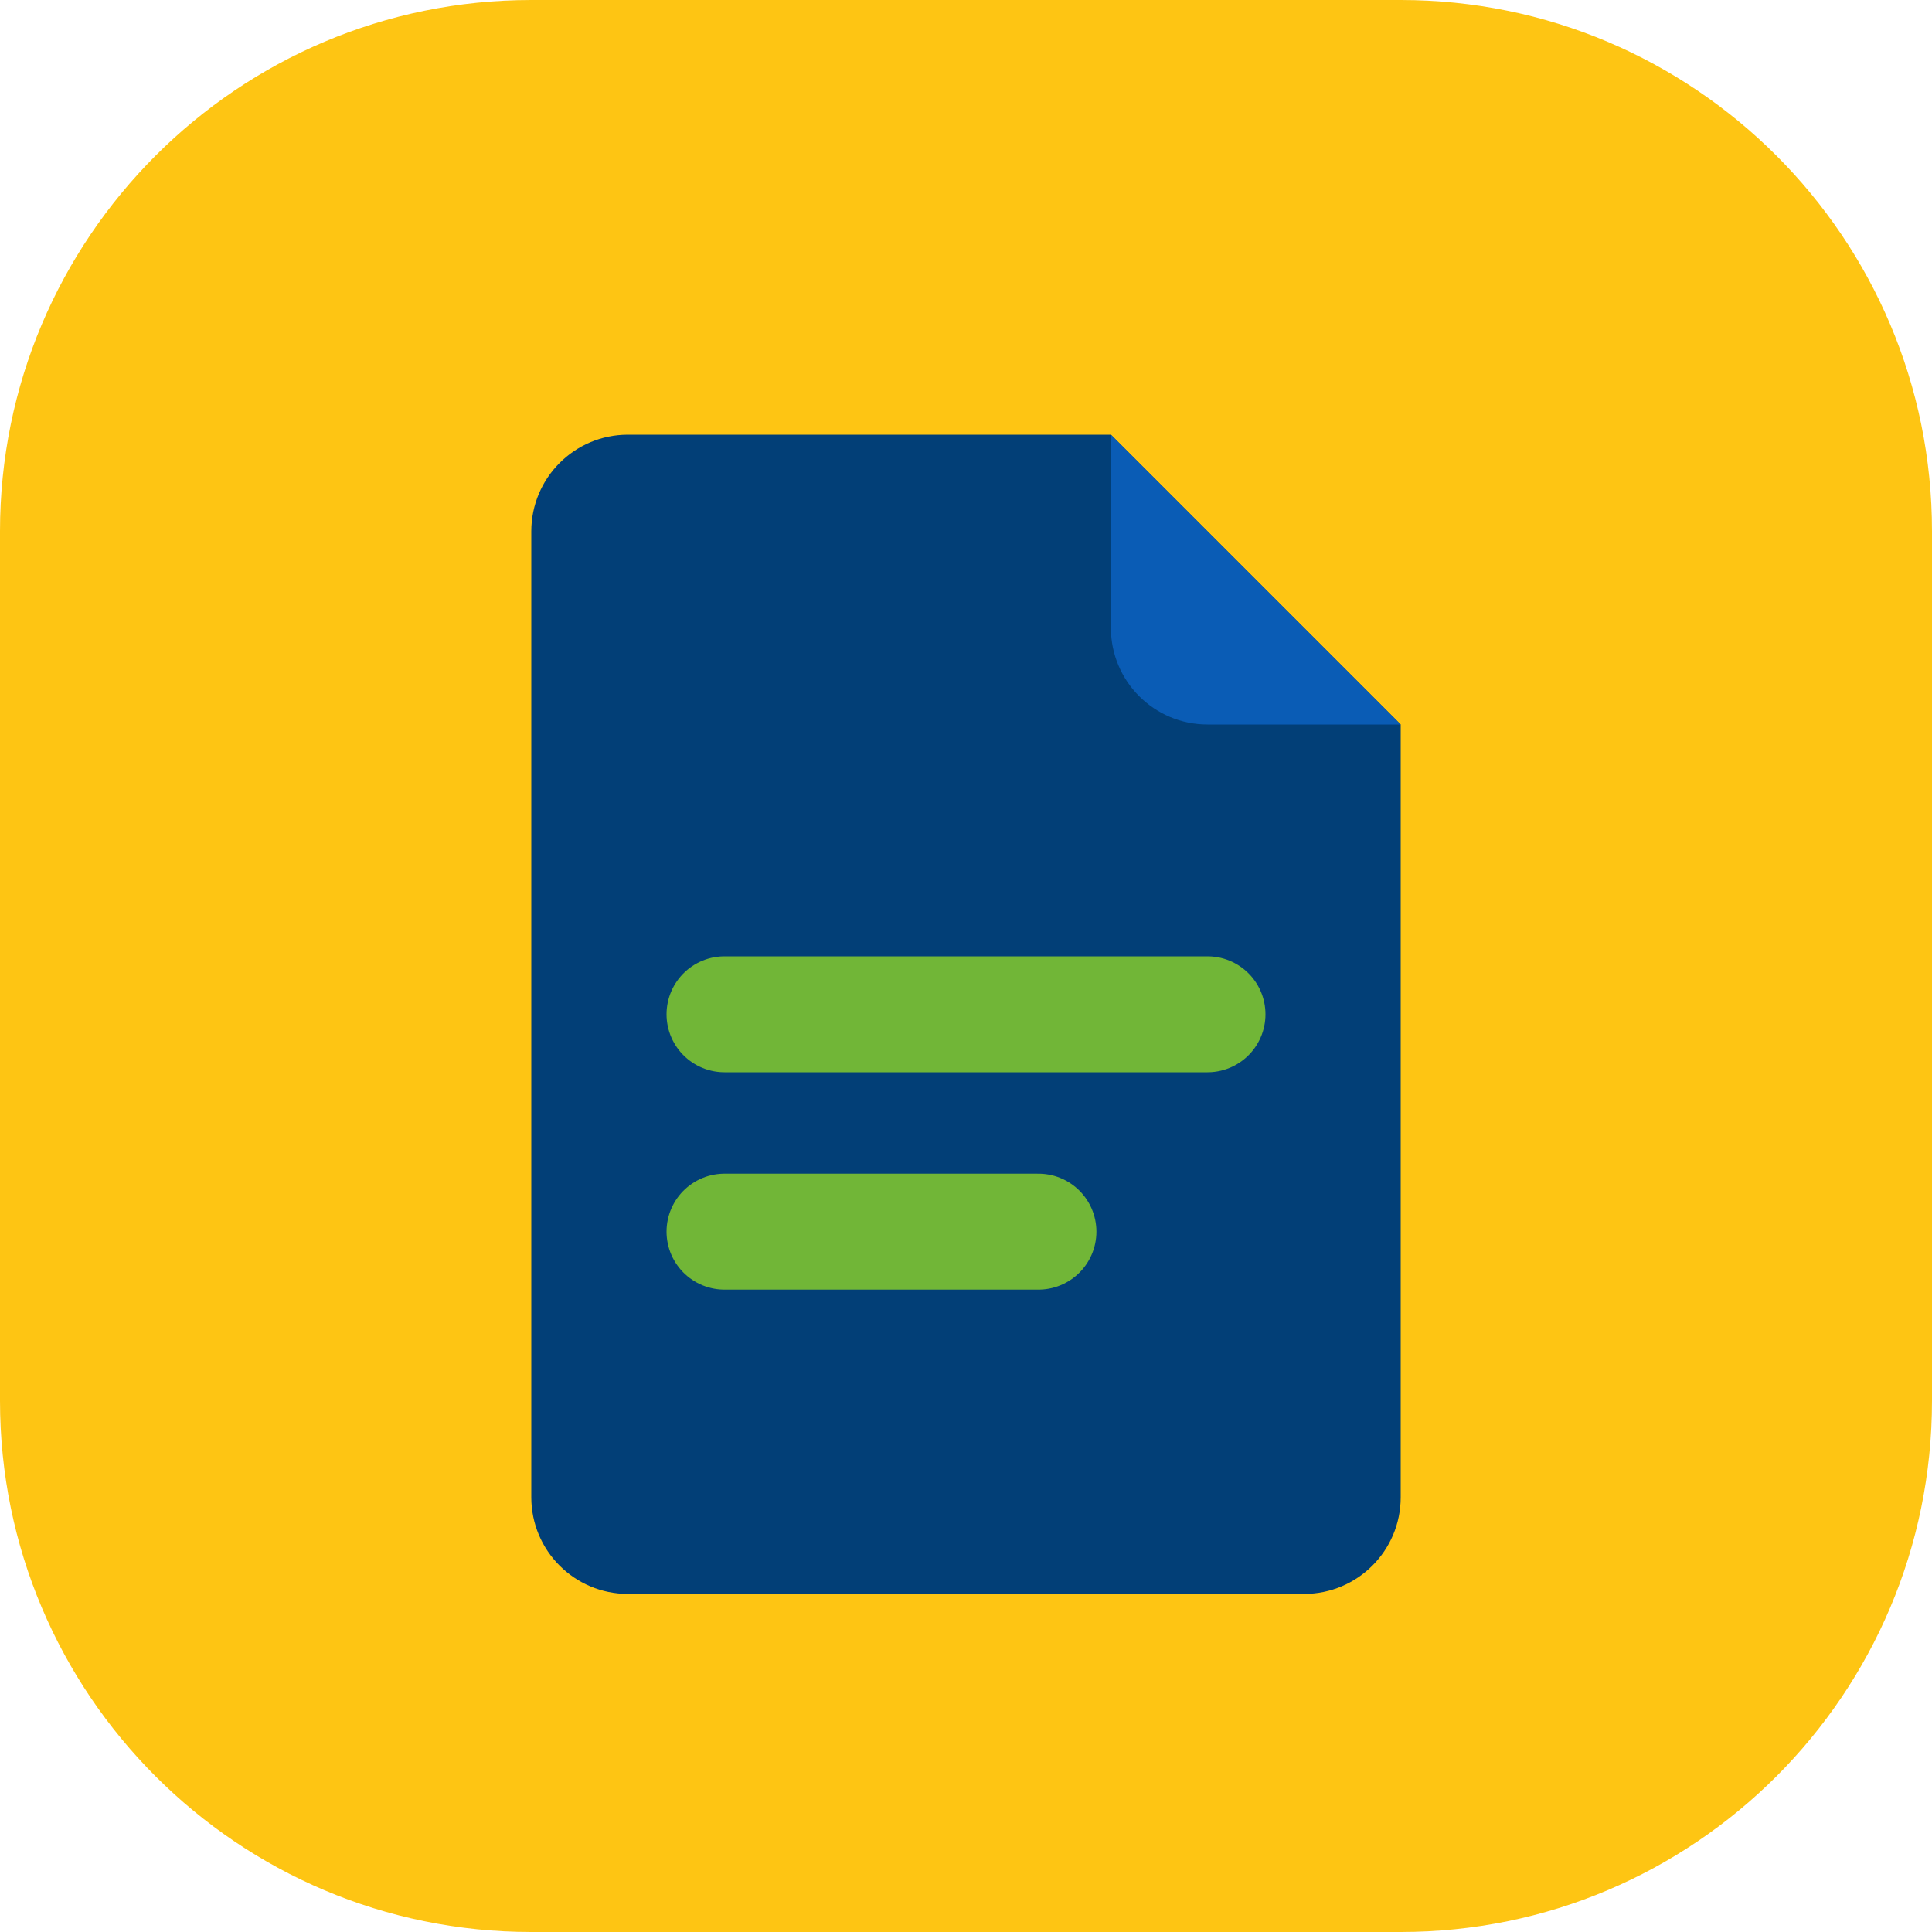
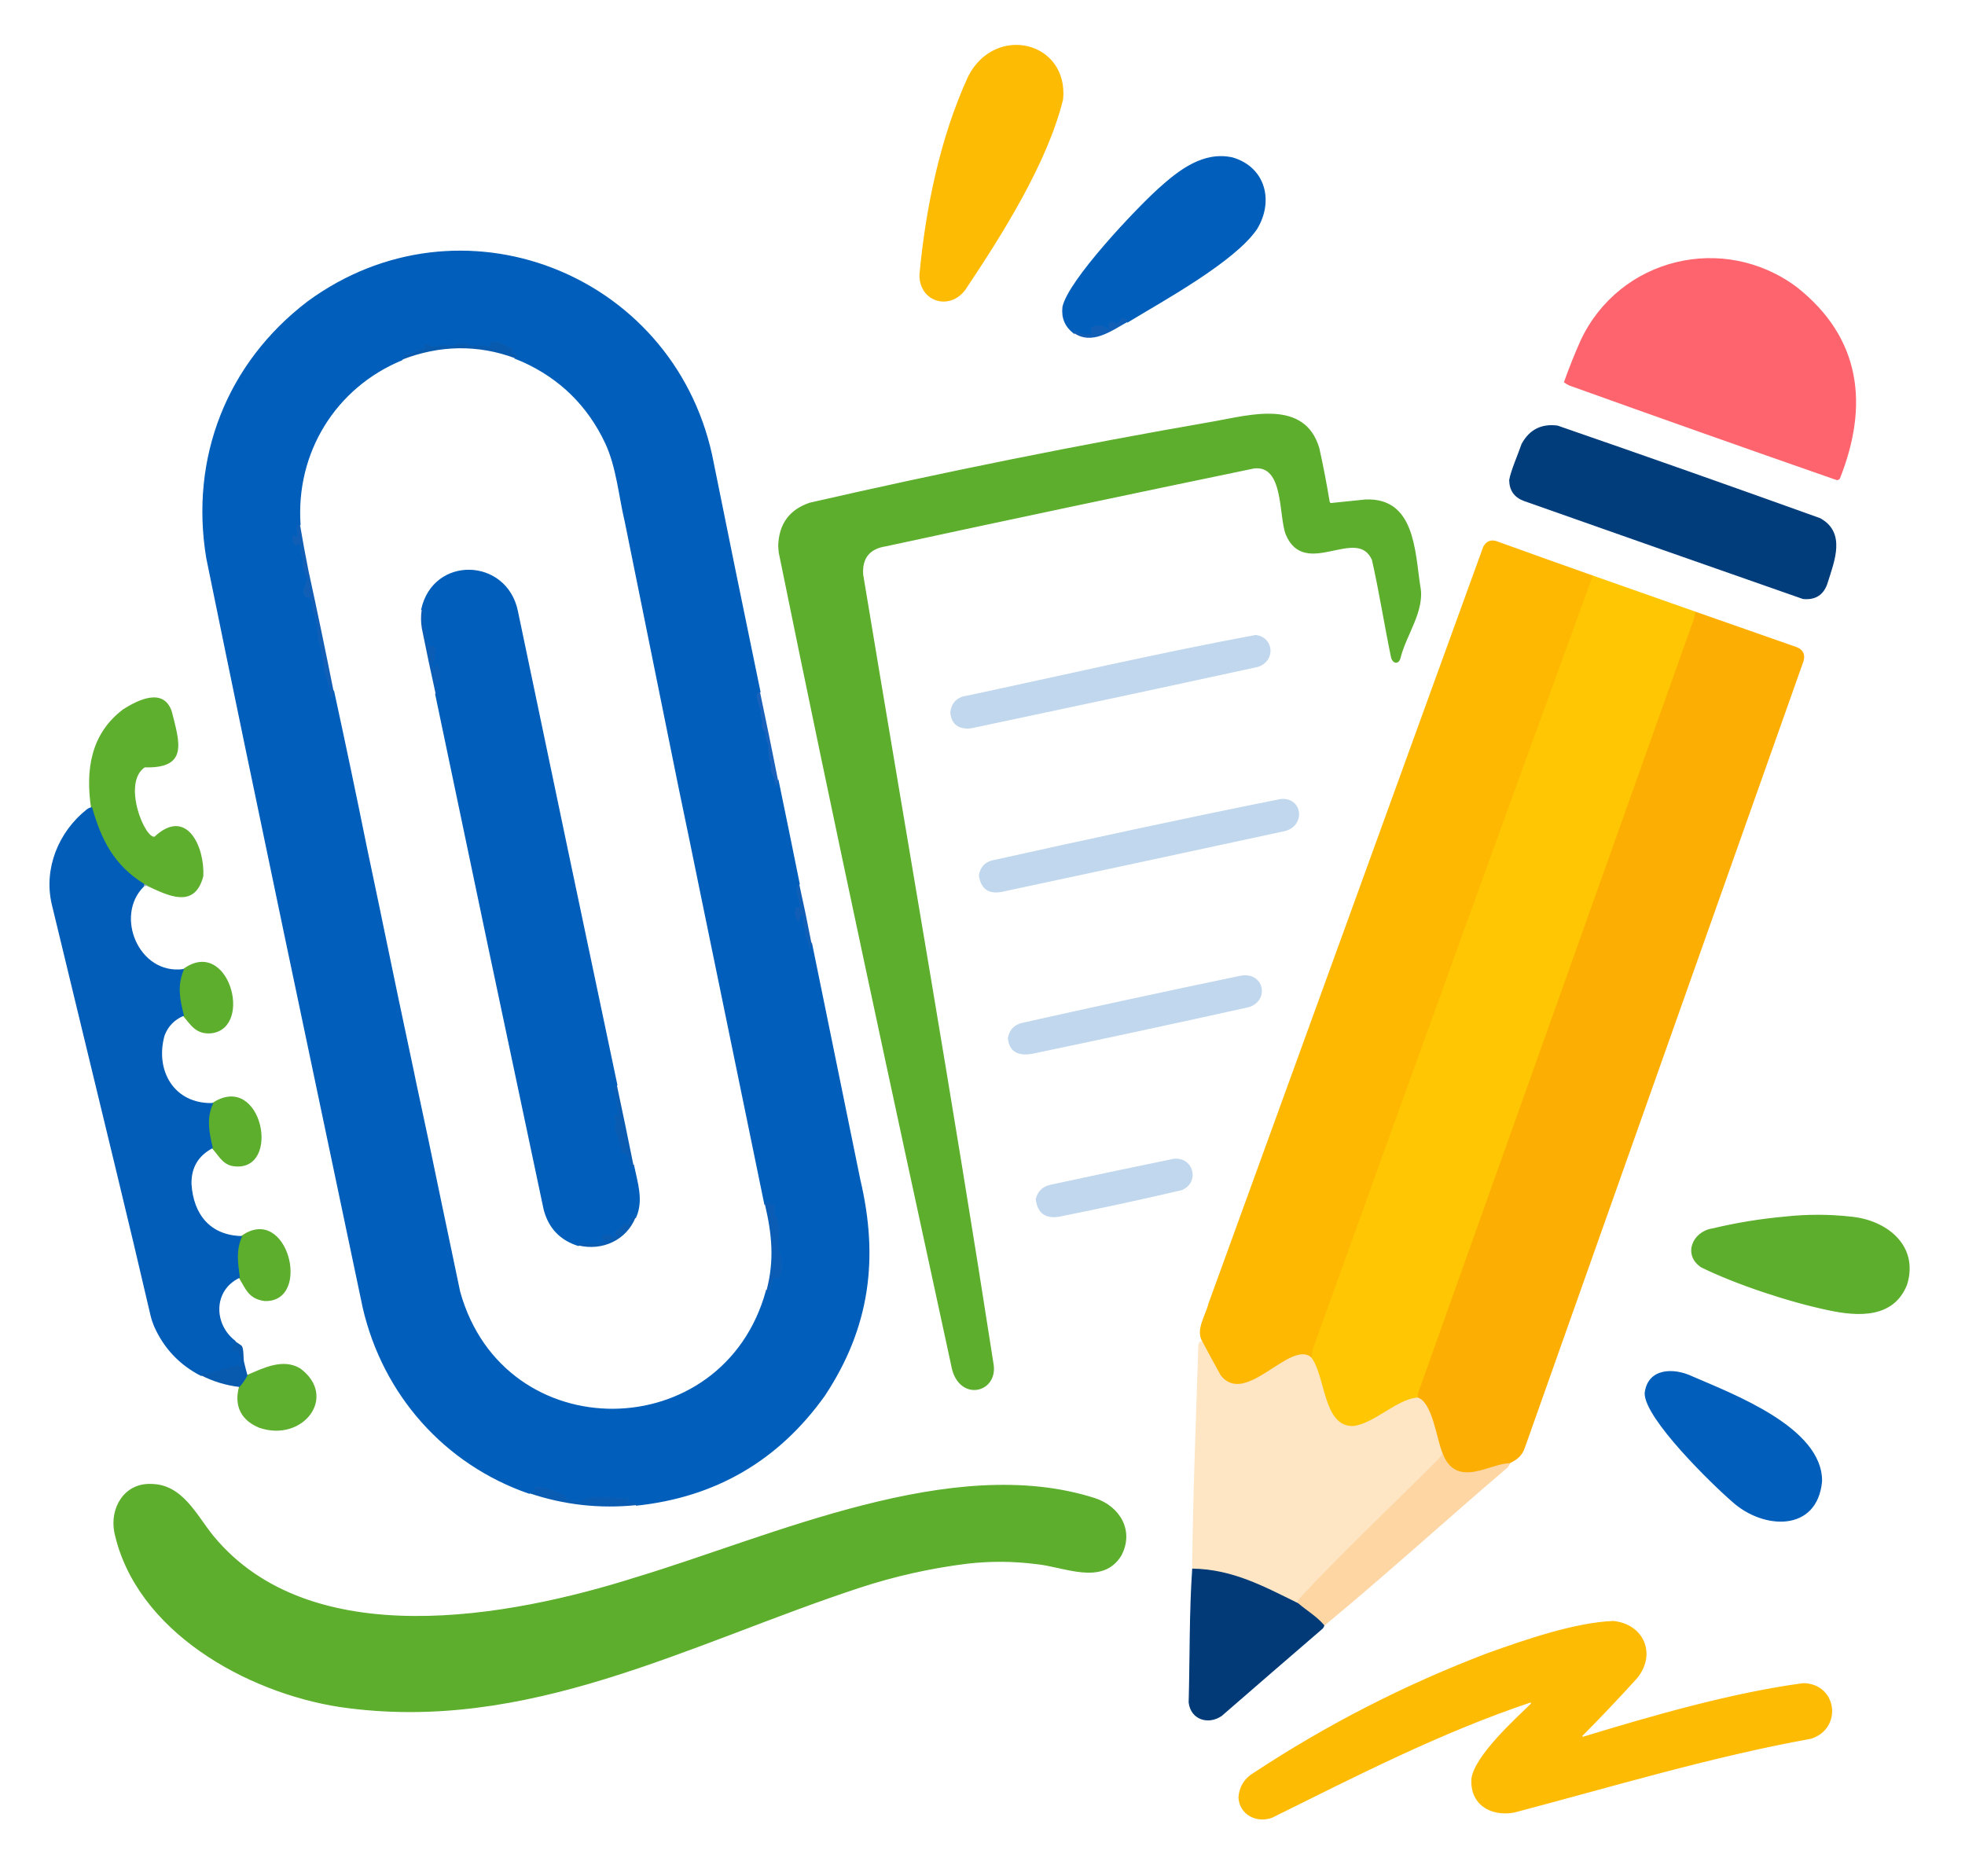
- <svg xmlns="http://www.w3.org/2000/svg" viewBox="0 0 40 40">
-   <rect width="40" height="40" rx="11" fill="#FEC513" />
-   <path d="M13 9h10l6 6v16a2 2 0 0 1-2 2H13a2 2 0 0 1-2-2V11a2 2 0 0 1 2-2z" fill="#023F77" />
-   <path d="M23 9v4a2 2 0 0 0 2 2h4z" fill="#0A5CB5" />
-   <path d="M15 21h10M15 25.5h6.5" stroke="#71B637" stroke-width="2.4" stroke-linecap="round" />
+ <svg xmlns="http://www.w3.org/2000/svg" version="1.1" viewBox="190 170 880 840" style="shape-rendering:geometricPrecision; text-rendering:geometricPrecision; image-rendering:optimizeQuality; fill-rule:evenodd; clip-rule:evenodd">
+   <g>
+     <path fill="#febb04" stroke="#febb04" stroke-width="0.5" d="M 602.01,293 c 2.77,-29.7 9.27,-61.4 21.79,-88.67 c 11.96,-23.42 44.51,-15.61 42.05,10.15 c -7.03,28.55 -27.33,60.62 -43.69,85.1 c -6.93,9.48 -20.32,5.36 -20.15,-6.58 Z M 744.87,975 c 0.37,-4.77 2.62,-8.37 6.74,-10.8 c 32.93,-21.7 67.83,-39.55 104.68,-53.57 c 16.32,-5.85 39.08,-13.74 56.18,-14.38 c 13.51,1.31 19.2,14.61 10.48,25.25 c -8.07,8.9 -16.32,17.6 -24.76,26.11 c 0.26,0.43 0.65,0.56 1.17,0.38 c 31.07,-9.46 66.08,-19.54 98.14,-23.89 c 15.05,0.17 17.47,19.98 3.5,24.41 c -44.79,8.1 -88.98,21.49 -132.98,33.07 c -10.5,1.88 -19.63,-3.65 -18.8,-15.05 c 1.5,-10.05 19.07,-26.06 26.55,-33.3 c 0.17,-0.41 0.09,-0.74 -0.24,-1 c -40.16,13.42 -78.18,32.98 -116.05,51.72 c -6.81,2.38 -14.19,-1.38 -14.61,-8.95 Z" />
+   </g>
+   <g>
+     <path fill="#fd646d" stroke="#fd646d" stroke-width="0.5" d="M 890.68,341.1 c 2.24,-6.28 4.71,-12.48 7.43,-18.57 c 17.35,-36.88 63.86,-48.13 96.53,-23.65 c 28.6,22.69 32.11,52.61 19.1,85.36 c -0.29,0.39 -0.68,0.56 -1.17,0.53 c -39.91,-13.91 -79.75,-28 -119.54,-42.29 c -0.84,-0.35 -1.63,-0.81 -2.35,-1.38 Z" />
+   </g>
+   <g>
+     <path fill="#fee6c4" stroke="#fee6c4" stroke-width="0.5" d="M 728.78,770.9 c 2.65,5 5.34,9.97 8.09,14.91 c 10.84,13.99 30.48,-15.78 40.34,-8.27 c 6.79,8.12 5.35,31.59 19.05,30.89 c 9.69,-1.52 18.98,-11.87 28.52,-12.78 c 6.98,1.74 8.89,19.38 11.53,25.21 c -1.05,2.4 -3.77,4.45 -5.51,6.4 c -19.66,19.52 -39.9,38.67 -58.8,58.94 c -0.43,0.62 -0.69,1.3 -0.78,2.05 c -15.6,-7.65 -29.17,-15.1 -47.07,-15.45 c 0.31,-33.34 1.73,-67 2.75,-100.36 c 0.13,-1.11 0.76,-1.62 1.88,-1.54 Z" />
+   </g>
+   <g>
+     <path fill="#c0d7ed" stroke="#c0d7ed" stroke-width="0.5" d="M 615.81,489 c 0.62,-4.27 3.09,-6.67 7.41,-7.2 c 42.56,-9.06 86.5,-19.28 129.1,-27.15 c 8.04,0.96 8.74,11.44 0.83,13.83 c -42.02,9.15 -84.07,18.15 -126.14,27.02 c -5.7,1.52 -10.71,0.04 -11.2,-6.5 Z M 628.62,562 c 0.75,-3.89 3.1,-6.12 7.06,-6.68 c 42.4,-9.4 85.39,-18.73 127.94,-27.22 c 9.36,-0.83 10.93,11.35 1.88,13.85 c -42.23,9.13 -84.48,18.2 -126.74,27.22 c -5.93,1.18 -9.31,-1.21 -10.14,-7.17 Z M 641.61,635 c 0.6,-3.56 2.66,-5.77 6.19,-6.63 c 32.3,-7.23 64.65,-14.21 97.06,-20.95 c 10.68,-2.62 13.78,10.16 4.55,13.38 c -32.08,7.12 -64.2,14.04 -96.38,20.76 c -5.76,1.25 -10.78,0.16 -11.42,-6.56 Z M 654.1,707.03 c 0.85,-3.29 2.91,-5.33 6.2,-6.11 c 17.88,-3.88 35.78,-7.65 53.71,-11.32 c 9.62,-2.73 13.71,9.38 5.26,13.18 c -18.27,4.27 -36.6,8.24 -55.01,11.91 c -6.06,0.99 -9.44,-1.56 -10.16,-7.66 Z" />
+   </g>
+   <g>
+     <path fill="#5faf2f" stroke="#5faf2f" stroke-width="0.5" d="M 256.11,566.6 c -0.55,-0.36 -1.15,-0.56 -1.81,-0.58 c -13.45,-8.47 -18.98,-19.42 -23.28,-34.23 c -2.51,-17.04 -0.14,-33.05 14.34,-43.94 c 6.51,-4.11 17.8,-9.81 21.34,0.91 c 3.57,14.08 7.36,25.25 -11.96,24.67 c -10.65,7.17 0.07,33.08 4.62,31.51 c 14.24,-13.31 22.07,4.61 21.45,17.42 c -3.77,14.61 -15.4,8.53 -24.7,4.24 Z M 297.27,791.2 c 1.4,-1.58 2.59,-3.31 3.57,-5.17 c 7.23,-3.09 15.87,-7.51 23.48,-2.93 c 16.84,12.49 1.16,32.71 -18.05,26.16 c -8.08,-3.27 -11.26,-9.62 -9,-18.06 Z" />
+   </g>
+   <g>
+     <path fill="#fed6a4" stroke="#fed6a4" stroke-width="0.5" d="M 836.31,820.86 c 5.98,15.77 20.96,4.23 29.77,4.25 c -0.25,0.82 -0.68,1.52 -1.29,2.13 c -27.15,23.16 -54.59,48.17 -81.98,70.77 c -3.29,-3.89 -7.83,-6.51 -11.59,-9.76 c 0.09,-0.75 0.35,-1.43 0.78,-2.05 c 18.9,-20.27 39.14,-39.42 58.8,-58.94 c 1.74,-1.95 4.46,-4 5.51,-6.4 Z" />
+   </g>
+   <g>
+     <path fill="#8eaebd" d="M 254.3,566.02 c 0.66,0.02 1.26,0.22 1.81,0.58 c -0.62,0.2 -1.26,0.31 -1.91,0.35 c 0.03,-0.31 0.07,-0.62 0.1,-0.93 Z" />
+   </g>
+   <g>
+     <path fill="#015fbb" stroke="#015fbb" stroke-width="0.5" d="M 741.9,240.74 c 14.61,4.25 18.41,19.29 10.87,31.71 c -9.77,14.51 -42.08,32.19 -57.65,41.63 c 0.18,-1.27 -1.83,-1.29 -2.63,-1.69 c -0.5,1.05 -1.17,1.94 -2.03,2.68 c -1.56,-0.17 -3.3,-2.15 -4.15,0.43 c 0.37,0.62 0.42,1.25 0.15,1.87 c -0.84,-0.2 -1.55,-0.63 -2.15,-1.29 c -1.69,-0.27 -4.54,-0.58 -5.73,0.93 c 0.16,0.89 0.23,1.77 0.2,2.66 c -2.63,0.49 -5.05,-0.01 -7.27,-1.53 c -0.49,0.13 -0.7,0.46 -0.63,0.97 c -3.78,-2.96 -5.39,-6.83 -4.83,-11.62 c 2.54,-11.88 32.75,-43.74 42.98,-52.96 c 9.03,-8.13 19.91,-16.65 32.87,-13.79 Z M 530.34,479.87 c -1.18,0.45 -1.63,1.29 -1.35,2.53 c 0.4,2.05 1.01,4.03 1.83,5.95 c -0.34,1.46 -0.15,2.86 0.57,4.18 c -0.25,3.09 -0.32,2.95 1.43,5.63 c 0.06,1.97 0.5,3.84 1.34,5.61 c -0.02,2.08 0.12,4.13 0.42,6.16 c 0.19,0.87 0.46,1.72 0.8,2.55 c -0.04,0.96 -0.09,1.91 -0.17,2.86 c 0.53,1 1.05,2.01 1.56,3.01 c 0.24,1.4 0.53,2.79 0.87,4.18 c 0.12,-0.97 0.4,-1.88 0.85,-2.75 c 3.19,15.39 6.33,30.78 9.43,46.18 c -2.49,0.9 0.06,7.77 0.43,9.64 c -0.05,1.43 -0.87,0.97 -1.88,0.74 c -0.95,2.33 -0.58,4.44 1.09,6.31 c 0.56,-0.86 0.54,-3.45 2.22,-2.58 c -0.01,1.22 -0.02,2.44 -0.04,3.66 c 0.37,0.87 0.7,1.75 1,2.65 c -0.28,1.79 0.07,3.45 1.06,4.98 c 0.21,1.4 0.49,2.79 0.86,4.17 c 0.14,-0.95 0.41,-1.86 0.81,-2.74 c 7.2,35.23 14.4,70.46 21.59,105.7 c 8.31,35.27 4.25,66.04 -15.81,96.44 c -20.7,29.02 -48.78,45.41 -84.22,49.18 c -0.1,-0.38 -0.32,-0.68 -0.65,-0.9 c -1.33,-0.25 -2.65,-0.49 -3.97,-0.73 c 0.5,-0.69 2.31,-1.25 0.07,-1.43 c -7.14,0.13 -14.6,-2.32 -20.84,1.49 c -1.91,-0.33 -3.83,-0.62 -5.75,-0.87 c -0.61,-1.05 -1.42,-1.93 -2.41,-2.64 c -3.63,-0.98 -7.16,-3.13 -10.99,-3.03 c -1.02,0.1 -1.3,0.61 -0.85,1.51 c -0.99,0.22 -1.86,0.64 -2.61,1.27 c -37.82,-13.06 -65.34,-44.2 -74.35,-83.11 c -23.46,-111.88 -47.24,-223.69 -70.06,-335.71 c -7.45,-44.87 9.2,-87.26 45.27,-114.77 c 68.08,-49.94 162.72,-13.1 180.76,68.5 c 7.13,35.41 14.36,70.81 21.69,106.18 Z M 370,331.12 c -29.91,12.35 -47.85,41.57 -45.65,73.85 c -3.09,1.18 0.24,4.96 -1.76,5.65 c -0.45,-0.32 -0.83,-0.72 -1.13,-1.2 c -0.78,1.95 -0.41,3.68 1.12,5.18 c 0.34,-0.39 0.64,-0.8 0.92,-1.24 c 0.65,0.52 1.1,1.17 1.34,1.96 c -0.57,2.34 0.34,3.02 0.84,5.2 c -0.59,3.18 1.17,5.94 1.84,9.02 c -0.12,2.84 -3.15,4.72 -0.54,7.91 c 0.66,-0.05 1.26,0.03 1.82,0.25 c 0.87,1.83 1.33,3.75 1.36,5.77 c 1.98,4.15 2.07,8.77 2.48,13.28 c 1.29,3.05 2.46,11.01 2.78,14.23 c 0.86,2.43 1.64,4.9 2.34,7.39 c -0.47,2.28 0.37,3.04 1.11,5.04 c -0.18,-1.26 0.01,-2.46 0.57,-3.6 c 5.01,23.06 9.86,46.16 14.54,69.3 c 1.99,9.63 4.01,19.25 6.06,28.87 c 0.29,1.4 0.58,2.79 0.86,4.19 c 4.66,22.63 9.41,45.23 14.23,67.83 c 0.29,1.37 0.57,2.74 0.84,4.11 c 3.81,17.61 7.53,35.25 11.16,52.9 c 2.87,13.85 5.77,27.69 8.7,41.53 c 19.69,70.97 118.32,69.66 137.44,-0.51 c 0.5,0.62 1.03,0.71 1.59,0.26 c 0.3,-1.89 0.76,-3.74 1.39,-5.56 c 0.66,-0.57 1.4,-0.64 2.21,-0.18 c 2.3,-2.87 1.67,-9.81 0.27,-13.05 c -0.48,-4.96 1.64,-11.95 -2.13,-15.92 c 0.13,-1.29 0.2,-2.58 0.2,-3.87 c -0.55,-0.18 -1.15,-0.3 -1.79,-0.35 c -0.79,-1.14 -1.63,-1.2 -2.51,-0.2 c -9.45,-46.11 -18.93,-92.21 -28.44,-138.31 c -3.31,-16.27 -6.66,-32.54 -10.06,-48.79 c -7.96,-39.4 -15.93,-78.81 -23.92,-118.2 c -2.78,-11.64 -3.77,-24.65 -8.87,-35.54 c -7.92,-16.74 -20.32,-28.91 -37.2,-36.52 c -1.05,-0.45 -2.11,-0.89 -3.18,-1.3 c 2.14,-1.34 -0.62,-1.8 -1.46,-2.32 c 0.15,-0.71 0.15,-1.4 0.02,-2.07 c -2.04,-0.92 -4.06,-1.9 -6.05,-2.93 c -1.2,-0.02 -2.39,0 -3.59,0.07 c -0.12,0.59 -0.25,1.19 -0.39,1.82 c -0.26,0.03 -0.52,0.07 -0.77,0.1 c -2.35,-0.55 -4.71,-0.63 -7.08,-0.23 c -3.48,-1.15 -5.53,-1.36 -9.02,-0.13 c -1.49,0.17 -2.96,0.09 -4.42,-0.23 c -2.77,0.4 -4.07,1.21 -6.7,-0.33 c -0.69,-0.19 -1.32,-0.12 -1.91,0.21 c 0.87,0.8 1.93,0.92 0.19,1.85 c -1.93,0.11 -3.64,0.78 -5.13,2 c -1.65,0.57 -4.05,0.77 -4.52,2.81 Z M 466.24,655.94 c -0.75,0.24 -1.11,0.74 -1.1,1.52 c 0.64,3.7 1.28,7.39 1.92,11.09 c -0.15,2.24 -1.03,0.19 -1.91,1.17 c 0.04,1 0.35,1.93 0.9,2.78 c -0.42,0.9 -0.69,1.83 -0.81,2.8 c 1.38,3.54 2.46,7.15 3.23,10.85 c 0.8,0.33 1.6,0.52 2.4,0.58 c 0.69,1.75 1.24,3.54 1.64,5.38 c 0.37,0.43 0.77,0.41 1.21,-0.06 c 1.6,7.67 4.3,15.54 0.93,23.17 c -0.31,-0.33 -0.67,-0.62 -1.07,-0.84 c -0.72,1.19 -1.39,2.44 -2.01,3.74 c -0.98,0.92 -1.78,0.11 -2.86,0.16 c -0.27,0.66 -0.57,1.31 -0.9,1.94 c -0.94,0.37 -1.72,0.95 -2.36,1.72 c 0.14,0.58 0.36,1.15 0.65,1.7 c -0.9,1.07 -1.86,-0.16 -2.82,-0.46 c -0.86,-0.14 -1.72,-0.11 -2.57,0.08 c -1.77,0.64 -1.8,1.36 -0.09,2.15 c -1.47,2.67 -7.67,1.45 -10.16,1.48 c -0.73,-0.06 -1.21,0.25 -1.44,0.92 c -8.08,-2.55 -13.18,-7.92 -15.31,-16.13 c -16.32,-76.87 -32.5,-153.77 -48.56,-230.7 c 1.97,0.61 0.08,-3.71 0.45,-4.52 c 0.31,-0.77 0.74,-1.49 1.26,-2.15 c 0.64,-2.56 0.18,-4.88 -1.38,-6.95 c -0.25,0.83 -0.59,1.62 -1.02,2.37 c -1.59,-1.56 -1.07,-2.99 0.38,-4.35 c -0.12,-1.64 -0.04,-3.27 0.23,-4.89 c -0.44,-1.48 -1.32,-1.75 -2.63,-0.82 c -0.38,-1.13 -0.84,-2.24 -1.37,-3.34 c -0.01,-2.33 -0.21,-3.59 -1.01,-5.79 c 0.02,-2.03 0.02,-4.05 0,-6.08 c -0.09,-0.75 -0.48,-1.25 -1.19,-1.51 c 5.31,-24 37.91,-22.95 42.81,0.73 c 14.78,70.76 29.63,141.52 44.56,212.26 Z M 926.78,793.99 c 1.33,-11.14 12.82,-11.21 20.93,-7.36 c 18.05,7.85 58.37,22.91 58.03,46.84 c -2.14,22.74 -26.18,21.29 -39.73,9.03 c -9.18,-7.91 -39.27,-37.26 -39.23,-48.51 Z" />
+   </g>
+   <g>
+     <path fill="#5dae2d" stroke="#5dae2d" stroke-width="0.5" d="M 538.78,414 c 0.41,-9.4 5.05,-15.61 13.92,-18.61 c 59.94,-13.74 120.21,-25.87 180.79,-36.39 c 16.46,-2.9 40.6,-10.01 47.09,11.7 c 1.75,7.87 3.28,15.78 4.59,23.73 c 0.06,0.49 0.29,0.87 0.7,1.14 c 5.2,-0.54 10.41,-1.07 15.63,-1.61 c 21.9,-0.92 21.89,22.81 24.31,38.56 c 2.21,10.92 -6.23,21.59 -8.81,31.99 c -0.71,2.97 -3.1,2.56 -3.8,-0.12 c -2.92,-14.08 -5.41,-29.88 -8.56,-43.7 c -6.92,-15.59 -30.1,8.55 -38.57,-11.3 c -3.3,-8.47 -0.75,-31.21 -14.34,-29.85 c -55.06,11.4 -110.07,23.03 -165.02,34.9 c -7.42,1.14 -10.88,5.44 -10.4,12.89 c 19.54,118.1 40.17,235.92 58.48,354.2 c 1.5,12.59 -15.84,16.12 -18.59,-0.17 c -26.26,-121.18 -52.49,-242.31 -77.19,-363.85 c -0.16,-1.17 -0.24,-2.34 -0.23,-3.51 Z M 272.12,624.76 c -1.85,-7.18 -3.06,-13.3 -0.06,-20.45 c 19.91,-14.87 31.28,25.81 12.67,28.22 c -6.67,0.63 -8.93,-3.35 -12.61,-7.77 Z M 285.04,684.05 c -1.59,-6.72 -2.94,-13.22 0.1,-19.76 c 22.01,-14.73 30.94,30.76 9.43,27.78 c -4.79,-0.65 -6.59,-4.96 -9.53,-8.02 Z M 1018.97,715.16 c 15.86,1.52 30.24,12.81 24.84,30.19 c -5.94,14.89 -21.56,14.11 -34.85,11.26 c -17.3,-3.57 -41.46,-11.55 -56.99,-19.2 c -8.15,-5.47 -3.81,-15.66 5.01,-16.98 c 10.61,-2.54 21.35,-4.3 32.22,-5.28 c 9.93,-1.1 19.85,-1.1 29.77,0.01 Z M 297.17,742.1 c -0.9,-6.5 -1.76,-12.03 0.92,-18.25 c 20.48,-14.94 31.51,29.37 10.4,28.61 c -7,-0.97 -8.17,-5.18 -11.32,-10.36 Z M 654.13,870.3 c -10.39,-1.33 -20.78,-1.39 -31.17,-0.18 c -16.29,2.04 -32.23,5.61 -47.84,10.71 c -76.76,25.22 -148.91,65.75 -232.94,53.46 c -41.64,-6.41 -91.13,-33.79 -100.74,-78.04 c -2.11,-10.7 4.34,-21.78 16.06,-21.37 c 14.09,-0.01 20.23,13.77 27.89,23.18 c 43.73,53.09 132.66,36.63 189.76,18.51 c 61.23,-18.48 141.39,-55.75 205.11,-35.36 c 11.06,3.58 17.52,14.4 11.7,25.39 c -8.32,13.59 -25.47,4.84 -37.83,3.7 Z" />
+   </g>
+   <g>
+     <path fill="#fdae02" stroke="#fdae02" stroke-width="0.5" d="M 949,444.12 c 15.15,5.32 30.32,10.64 45.48,15.94 c 2.78,1.08 3.78,3.06 2.98,5.93 c -41.6,117.35 -83.17,234.71 -124.72,352.08 c -1.21,3.68 -3.31,5.37 -6.66,7.04 c -8.81,-0.02 -23.79,11.52 -29.77,-4.25 c -2.64,-5.83 -4.55,-23.47 -11.53,-25.21 c -0.13,-0.58 -0.12,-1.15 0.03,-1.73 c 41.13,-115.41 82.32,-230.8 123.35,-346.25 c 0.41,-1.15 0.69,-2.34 0.84,-3.55 Z" />
+   </g>
+   <g>
+     <path fill="#fec603" stroke="#fec603" stroke-width="0.5" d="M 903.03,427.94 c 15.33,5.36 30.66,10.76 45.97,16.18 c -0.15,1.21 -0.43,2.4 -0.84,3.55 c -41.03,115.45 -82.22,230.84 -123.35,346.25 c -0.15,0.58 -0.16,1.15 -0.03,1.73 c -9.54,0.91 -18.83,11.26 -28.52,12.78 c -13.7,0.7 -12.26,-22.77 -19.05,-30.89 c 0.04,-1.13 0.2,-2.24 0.47,-3.34 c 41.53,-115.36 83.3,-231.06 125.35,-346.26 Z" />
+   </g>
+   <g>
+     <path fill="#feb802" stroke="#feb802" stroke-width="0.5" d="M 903.03,427.94 c -42.05,115.2 -83.82,230.9 -125.35,346.26 c -0.27,1.1 -0.43,2.21 -0.47,3.34 c -9.86,-7.51 -29.5,22.26 -40.34,8.27 c -2.75,-4.94 -5.44,-9.91 -8.09,-14.91 c -3.33,-5.08 1.4,-11.78 2.63,-16.92 c 41.08,-112.98 82.09,-225.97 123.06,-338.98 c 1.36,-2.52 3.39,-3.27 6.1,-2.23 c 14.13,5.12 28.28,10.17 42.46,15.17 Z" />
+   </g>
+   <g>
+     <path fill="#025db8" stroke="#025db8" stroke-width="0.5" d="M 231.02,531.79 c 4.3,14.81 9.83,25.76 23.28,34.23 c -0.03,0.31 -0.07,0.62 -0.1,0.93 c -13.25,13.11 -2.4,39.94 17.86,37.36 c -3,7.15 -1.79,13.27 0.06,20.45 c -4.17,1.75 -7.06,4.74 -8.66,8.95 c -4.41,15.79 4.26,30.99 21.68,30.58 c -3.04,6.54 -1.69,13.04 -0.1,19.76 c -6.52,3.47 -9.69,8.9 -9.53,16.29 c 0.87,13.63 8.44,23.15 22.58,23.51 c -2.68,6.22 -1.82,11.75 -0.92,18.25 c -11.98,5.66 -11.87,21.06 -1.92,28.64 c -0.32,1.04 -0.89,2 -1.69,2.87 c 0.5,0.82 1.18,1.47 2.05,1.93 c 0.32,-0.32 0.58,-0.69 0.77,-1.12 c 0.29,1.38 0.77,2.7 1.43,3.95 c -0.37,1.17 -0.24,2.29 0.4,3.35 c -0.47,0.83 -0.89,-0.34 -1.63,-0.33 c -4.73,1.18 -9.41,2.5 -14.04,3.96 c -0.78,0.13 -2.46,-0.76 -2.52,0.62 c -9.55,-4.93 -16.5,-12.31 -20.83,-22.14 c -0.65,-1.58 -1.18,-3.2 -1.57,-4.87 c -4.88,-21.01 -9.85,-41.99 -14.93,-62.95 c -9.78,-40.33 -19.53,-80.65 -29.25,-120.99 c -3.74,-15.93 2.95,-32.31 15.6,-42.33 c 0.59,-0.45 1.25,-0.75 1.98,-0.9 Z" />
+   </g>
+   <g>
+     <path fill="#023d7b" stroke="#023d7b" stroke-width="0.5" d="M 866.12,385 c 0.75,-4.26 4.01,-11.58 5.5,-16 c 3.4,-6.35 8.69,-9.07 15.87,-8.14 c 39.28,13.57 78.47,27.4 117.57,41.46 c 11.42,6.32 6.24,18.86 3.28,28.37 c -1.62,5.44 -5.23,7.89 -10.84,7.35 c -41.67,-14.57 -83.31,-29.2 -124.94,-43.89 c -4.24,-1.57 -6.39,-4.62 -6.44,-9.15 Z" />
+   </g>
+   <g>
+     <path fill="#023a77" stroke="#023a77" stroke-width="0.5" d="M 724.15,872.8 c 17.9,0.35 31.47,7.8 47.07,15.45 c 3.76,3.25 8.3,5.87 11.59,9.76 c -0.12,0.6 -0.42,1.09 -0.91,1.47 c -15,12.92 -29.97,25.87 -44.92,38.86 c -5.84,4.03 -13.51,1.7 -14.41,-5.84 c 0.56,-19.71 0.23,-40.1 1.58,-59.7 Z" />
+   </g>
+   <g>
+     <path fill="#0a5cb3" d="M 466.24,655.94 c 2.57,12.02 5.06,24.06 7.48,36.11 c -0.44,0.47 -0.84,0.49 -1.21,0.06 c -0.4,-1.84 -0.95,-3.63 -1.64,-5.38 c -0.8,-0.06 -1.6,-0.25 -2.4,-0.58 c -0.77,-3.7 -1.85,-7.31 -3.23,-10.85 c 0.12,-0.97 0.39,-1.9 0.81,-2.8 c -0.55,-0.85 -0.86,-1.78 -0.9,-2.78 c 0.88,-0.98 1.76,1.07 1.91,-1.17 c -0.64,-3.7 -1.28,-7.39 -1.92,-11.09 c -0.01,-0.78 0.35,-1.28 1.1,-1.52 Z M 474.65,715.22 c -4.14,10.32 -14.97,15.16 -25.63,12.59 c 0.23,-0.67 0.71,-0.98 1.44,-0.92 c 2.49,-0.03 8.69,1.19 10.16,-1.48 c -1.71,-0.79 -1.68,-1.51 0.09,-2.15 c 0.85,-0.19 1.71,-0.22 2.57,-0.08 c 0.96,0.3 1.92,1.53 2.82,0.46 c -0.29,-0.55 -0.51,-1.12 -0.65,-1.7 c 0.64,-0.77 1.42,-1.35 2.36,-1.72 c 0.33,-0.63 0.63,-1.28 0.9,-1.94 c 1.08,-0.05 1.88,0.76 2.86,-0.16 c 0.62,-1.3 1.29,-2.55 2.01,-3.74 c 0.4,0.22 0.76,0.51 1.07,0.84 Z M 475.03,844.11 c -16.38,1.7 -32.39,-0.08 -48,-5.33 c 0.75,-0.63 1.62,-1.05 2.61,-1.27 c -0.45,-0.9 -0.17,-1.41 0.85,-1.51 c 3.83,-0.1 7.36,2.05 10.99,3.03 c 0.99,0.71 1.8,1.59 2.41,2.64 c 1.92,0.25 3.84,0.54 5.75,0.87 c 6.24,-3.81 13.7,-1.36 20.84,-1.49 c 2.24,0.18 0.43,0.74 -0.07,1.43 c 1.32,0.24 2.64,0.48 3.97,0.73 c 0.33,0.22 0.55,0.52 0.65,0.9 Z" />
+   </g>
+   <g>
+     <path fill="#115eb6" d="M 695.12,314.08 c -7.23,3.98 -16.02,10.7 -24.24,5.03 c -0.07,-0.51 0.14,-0.84 0.63,-0.97 c 2.22,1.52 4.64,2.02 7.27,1.53 c 0.03,-0.89 -0.04,-1.77 -0.2,-2.66 c 1.19,-1.51 4.04,-1.2 5.73,-0.93 c 0.6,0.66 1.31,1.09 2.15,1.29 c 0.27,-0.62 0.22,-1.25 -0.15,-1.87 c 0.85,-2.58 2.59,-0.6 4.15,-0.43 c 0.86,-0.74 1.53,-1.63 2.03,-2.68 c 0.8,0.4 2.81,0.42 2.63,1.69 Z M 324.35,404.97 c 1.15,6.86 2.4,13.69 3.77,20.5 c 3.94,18.08 7.71,36.19 11.32,54.34 c -0.56,1.14 -0.75,2.34 -0.57,3.6 c -0.74,-2 -1.58,-2.76 -1.11,-5.04 c -0.7,-2.49 -1.48,-4.96 -2.34,-7.39 c -0.32,-3.22 -1.49,-11.18 -2.78,-14.23 c -0.41,-4.51 -0.5,-9.13 -2.48,-13.28 c -0.03,-2.02 -0.49,-3.94 -1.36,-5.77 c -0.56,-0.22 -1.16,-0.3 -1.82,-0.25 c -2.61,-3.19 0.42,-5.07 0.54,-7.91 c -0.67,-3.08 -2.43,-5.84 -1.84,-9.02 c -0.5,-2.18 -1.41,-2.86 -0.84,-5.2 c -0.24,-0.79 -0.69,-1.44 -1.34,-1.96 c -0.28,0.44 -0.58,0.85 -0.92,1.24 c -1.53,-1.5 -1.9,-3.23 -1.12,-5.18 c 0.3,0.48 0.68,0.88 1.13,1.2 c 2,-0.69 -1.33,-4.47 1.76,-5.65 Z M 547.92,565.96 c 1.98,8.92 3.83,17.86 5.55,26.83 c -0.4,0.88 -0.67,1.79 -0.81,2.74 c -0.37,-1.38 -0.65,-2.77 -0.86,-4.17 c -0.99,-1.53 -1.34,-3.19 -1.06,-4.98 c -0.3,-0.9 -0.63,-1.78 -1,-2.65 c 0.02,-1.22 0.03,-2.44 0.04,-3.66 c -1.68,-0.87 -1.66,1.72 -2.22,2.58 c -1.67,-1.87 -2.04,-3.98 -1.09,-6.31 c 1.01,0.23 1.83,0.69 1.88,-0.74 c -0.37,-1.87 -2.92,-8.74 -0.43,-9.64 Z" />
+   </g>
+   <g>
+     <path fill="#0a5cb5" d="M 378.87,442.95 c 0.71,0.26 1.1,0.76 1.19,1.51 c 0.02,2.03 0.02,4.05 0,6.08 c 0.8,2.2 1,3.46 1.01,5.79 c 0.53,1.1 0.99,2.21 1.37,3.34 c 1.31,-0.93 2.19,-0.66 2.63,0.82 c -0.27,1.62 -0.35,3.25 -0.23,4.89 c -1.45,1.36 -1.97,2.79 -0.38,4.35 c 0.43,-0.75 0.77,-1.54 1.02,-2.37 c 1.56,2.07 2.02,4.39 1.38,6.95 c -0.52,0.66 -0.95,1.38 -1.26,2.15 c -0.37,0.81 1.52,5.13 -0.45,4.52 c -2.18,-9.8 -4.25,-19.63 -6.22,-29.47 c -0.48,-2.85 -0.5,-5.7 -0.06,-8.56 Z M 533.27,748.03 c 3.61,-13.65 2.44,-25.31 -0.77,-38.87 c 0.88,-1 1.72,-0.94 2.51,0.2 c 0.64,0.05 1.24,0.17 1.79,0.35 c 0,1.29 -0.07,2.58 -0.2,3.87 c 3.77,3.97 1.65,10.96 2.13,15.92 c 1.4,3.24 2.03,10.18 -0.27,13.05 c -0.81,-0.46 -1.55,-0.39 -2.21,0.18 c -0.63,1.82 -1.09,3.67 -1.39,5.56 c -0.56,0.45 -1.09,0.36 -1.59,-0.26 Z" />
+   </g>
+   <g>
+     <path fill="#1961ba" d="M 530.34,479.87 c 2.8,13.29 5.52,26.59 8.15,39.91 c -0.45,0.87 -0.73,1.78 -0.85,2.75 c -0.34,-1.39 -0.63,-2.78 -0.87,-4.18 c -0.51,-1 -1.03,-2.01 -1.56,-3.01 c 0.08,-0.95 0.13,-1.9 0.17,-2.86 c -0.34,-0.83 -0.61,-1.68 -0.8,-2.55 c -0.3,-2.03 -0.44,-4.08 -0.42,-6.16 c -0.84,-1.77 -1.28,-3.64 -1.34,-5.61 c -1.75,-2.68 -1.68,-2.54 -1.43,-5.63 c -0.72,-1.32 -0.91,-2.72 -0.57,-4.18 c -0.82,-1.92 -1.43,-3.9 -1.83,-5.95 c -0.28,-1.24 0.17,-2.08 1.35,-2.53 Z" />
+   </g>
+   <g>
+     <path fill="#085aaf" d="M 420.83,330.5 c -16.84,-6.33 -34.13,-5.92 -50.83,0.62 c 0.47,-2.04 2.87,-2.24 4.52,-2.81 c 1.49,-1.22 3.2,-1.89 5.13,-2 c 1.74,-0.93 0.68,-1.05 -0.19,-1.85 c 0.59,-0.33 1.22,-0.4 1.91,-0.21 c 2.63,1.54 3.93,0.73 6.7,0.33 c 1.46,0.32 2.93,0.4 4.42,0.23 c 3.49,-1.23 5.54,-1.02 9.02,0.13 c 2.37,-0.4 4.73,-0.32 7.08,0.23 c 0.25,-0.03 0.51,-0.07 0.77,-0.1 c 0.14,-0.63 0.27,-1.23 0.39,-1.82 c 1.2,-0.07 2.39,-0.09 3.59,-0.07 c 1.99,1.03 4.01,2.01 6.05,2.93 c 0.13,0.67 0.13,1.36 -0.02,2.07 c 0.84,0.52 3.6,0.98 1.46,2.32 Z M 295.25,770.74 c 0.94,0.58 1.86,1.19 2.76,1.83 c 1.4,0.98 0.8,6.09 1.36,7.74 c 0.45,1.91 0.94,3.82 1.47,5.72 c -0.98,1.86 -2.17,3.59 -3.57,5.17 c -6.07,-0.71 -11.82,-2.45 -17.25,-5.23 c 0.06,-1.38 1.74,-0.49 2.52,-0.62 c 4.63,-1.46 9.31,-2.78 14.04,-3.96 c 0.74,-0.01 1.16,1.16 1.63,0.33 c -0.64,-1.06 -0.77,-2.18 -0.4,-3.35 c -0.66,-1.25 -1.14,-2.57 -1.43,-3.95 c -0.19,0.43 -0.45,0.8 -0.77,1.12 c -0.87,-0.46 -1.55,-1.11 -2.05,-1.93 c 0.8,-0.87 1.37,-1.83 1.69,-2.87 Z" />
+   </g>
</svg>
